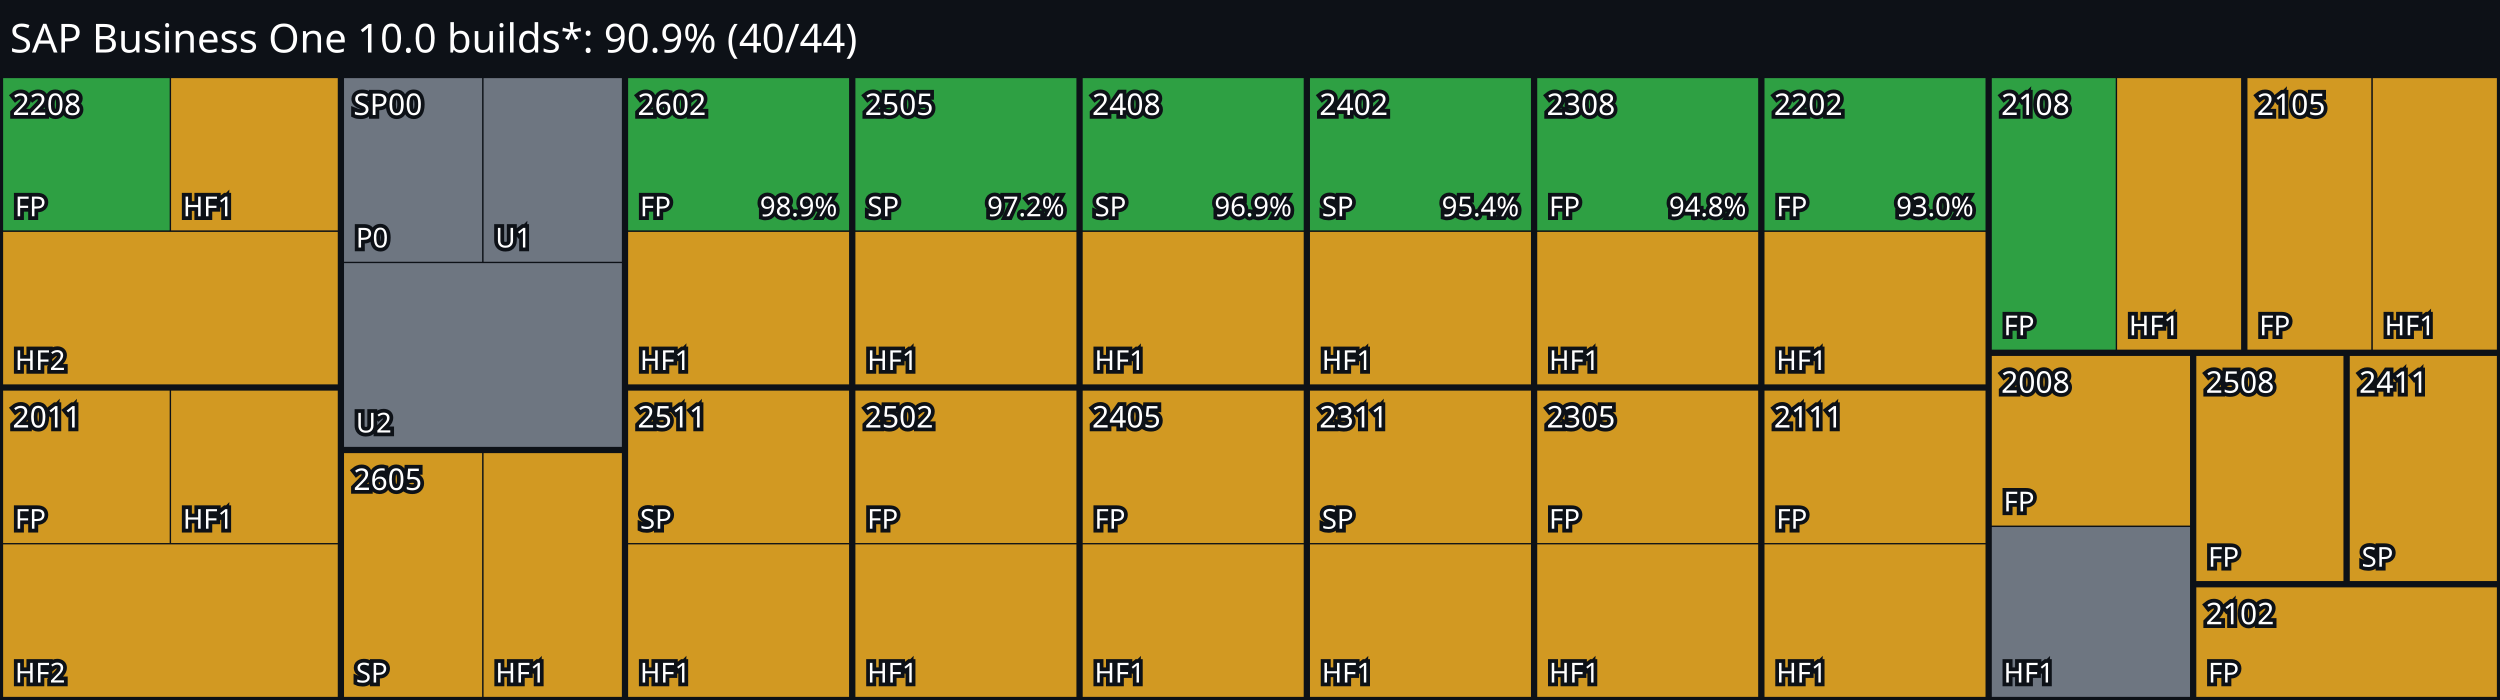
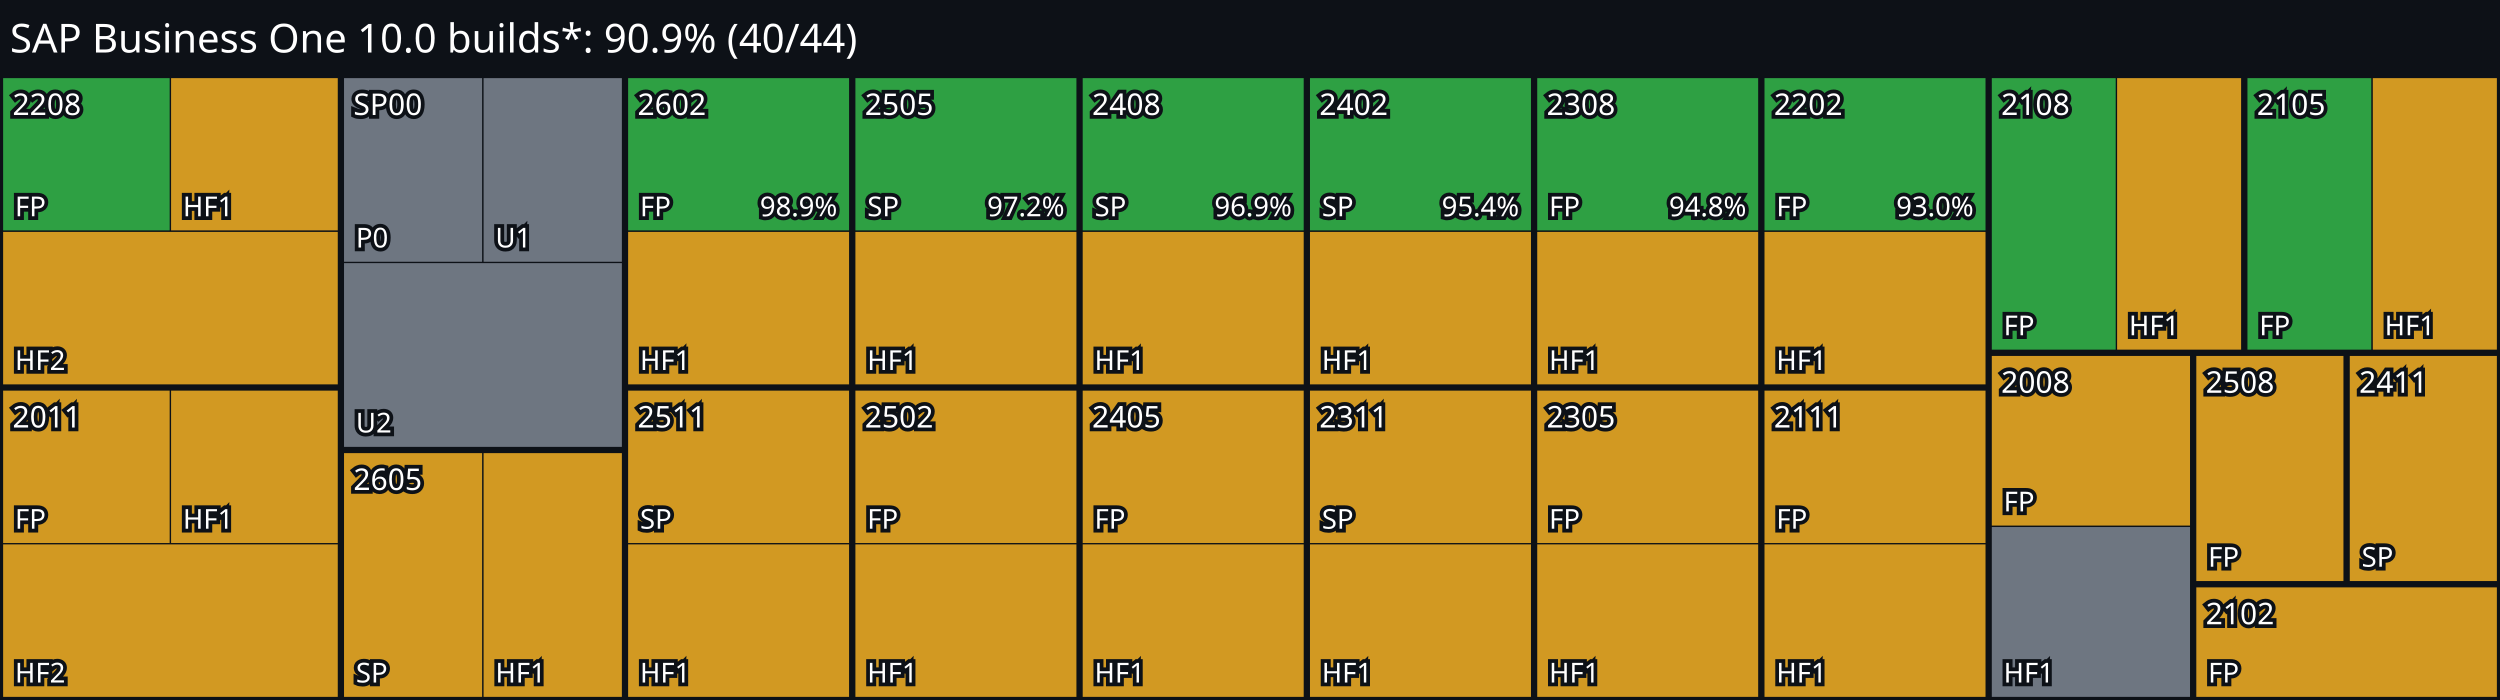
<svg xmlns="http://www.w3.org/2000/svg" viewBox="0 0 1000 280" width="1000" height="280">
  <rect x="0.00" y="0.00" width="1000.00" height="280.00" fill="#0d1117" stroke="#0d1117" stroke-width="0" />
  <text x="4.00" y="21.00" text-anchor="start" font-family="sans-serif" font-size="16" fill="#ffffff" stroke="#0d1117" stroke-width="3" paint-order="stroke">SAP Business One 10.0 builds*: 90.9% (40/44)</text>
  <g>
    <rect x="1.00" y="31.00" width="67.18" height="61.50" fill="#2ea043" stroke="#0d1117" stroke-width="0.5" />
    <text x="6.00" y="86.50" text-anchor="start" font-family="sans-serif" font-size="11" fill="#ffffff" stroke="#0d1117" stroke-width="3" paint-order="stroke">FP</text>
    <rect x="68.18" y="31.00" width="67.18" height="61.50" fill="#d29922" stroke="#0d1117" stroke-width="0.5" />
    <text x="73.18" y="86.50" text-anchor="start" font-family="sans-serif" font-size="11" fill="#ffffff" stroke="#0d1117" stroke-width="3" paint-order="stroke">HF1</text>
    <rect x="1.00" y="92.50" width="134.36" height="61.50" fill="#d29922" stroke="#0d1117" stroke-width="0.5" />
    <text x="6.00" y="148.00" text-anchor="start" font-family="sans-serif" font-size="11" fill="#ffffff" stroke="#0d1117" stroke-width="3" paint-order="stroke">HF2</text>
    <rect x="0.00" y="30.00" width="136.36" height="125.00" fill="none" stroke="#0d1117" stroke-width="2" />
    <text x="5.00" y="46.00" text-anchor="start" font-family="sans-serif" font-size="12" fill="#ffffff" stroke="#0d1117" stroke-width="3" paint-order="stroke">2208</text>
  </g>
  <g>
    <rect x="1.00" y="156.00" width="67.18" height="61.50" fill="#d29922" stroke="#0d1117" stroke-width="0.5" />
    <text x="6.00" y="211.50" text-anchor="start" font-family="sans-serif" font-size="11" fill="#ffffff" stroke="#0d1117" stroke-width="3" paint-order="stroke">FP</text>
    <rect x="68.18" y="156.00" width="67.18" height="61.50" fill="#d29922" stroke="#0d1117" stroke-width="0.5" />
    <text x="73.18" y="211.50" text-anchor="start" font-family="sans-serif" font-size="11" fill="#ffffff" stroke="#0d1117" stroke-width="3" paint-order="stroke">HF1</text>
    <rect x="1.00" y="217.50" width="134.36" height="61.50" fill="#d29922" stroke="#0d1117" stroke-width="0.5" />
    <text x="6.00" y="273.00" text-anchor="start" font-family="sans-serif" font-size="11" fill="#ffffff" stroke="#0d1117" stroke-width="3" paint-order="stroke">HF2</text>
    <rect x="0.00" y="155.00" width="136.36" height="125.00" fill="none" stroke="#0d1117" stroke-width="2" />
    <text x="5.00" y="171.00" text-anchor="start" font-family="sans-serif" font-size="12" fill="#ffffff" stroke="#0d1117" stroke-width="3" paint-order="stroke">2011</text>
  </g>
  <g>
    <rect x="137.36" y="31.00" width="55.82" height="74.00" fill="#6e7681" stroke="#0d1117" stroke-width="0.5" />
    <text x="142.36" y="99.00" text-anchor="start" font-family="sans-serif" font-size="11" fill="#ffffff" stroke="#0d1117" stroke-width="3" paint-order="stroke">P0</text>
    <rect x="193.18" y="31.00" width="55.82" height="74.00" fill="#6e7681" stroke="#0d1117" stroke-width="0.5" />
    <text x="198.18" y="99.00" text-anchor="start" font-family="sans-serif" font-size="11" fill="#ffffff" stroke="#0d1117" stroke-width="3" paint-order="stroke">U1</text>
    <rect x="137.36" y="105.00" width="111.64" height="74.00" fill="#6e7681" stroke="#0d1117" stroke-width="0.5" />
    <text x="142.36" y="173.00" text-anchor="start" font-family="sans-serif" font-size="11" fill="#ffffff" stroke="#0d1117" stroke-width="3" paint-order="stroke">U2</text>
    <rect x="136.36" y="30.00" width="113.64" height="150.00" fill="none" stroke="#0d1117" stroke-width="2" />
    <text x="141.36" y="46.00" text-anchor="start" font-family="sans-serif" font-size="12" fill="#ffffff" stroke="#0d1117" stroke-width="3" paint-order="stroke">SP00</text>
  </g>
  <g>
    <rect x="137.36" y="181.00" width="55.82" height="98.00" fill="#d29922" stroke="#0d1117" stroke-width="0.5" />
    <text x="142.36" y="273.00" text-anchor="start" font-family="sans-serif" font-size="11" fill="#ffffff" stroke="#0d1117" stroke-width="3" paint-order="stroke">SP</text>
    <rect x="193.18" y="181.00" width="55.82" height="98.00" fill="#d29922" stroke="#0d1117" stroke-width="0.5" />
    <text x="198.18" y="273.00" text-anchor="start" font-family="sans-serif" font-size="11" fill="#ffffff" stroke="#0d1117" stroke-width="3" paint-order="stroke">HF1</text>
    <rect x="136.36" y="180.00" width="113.64" height="100.00" fill="none" stroke="#0d1117" stroke-width="2" />
    <text x="141.36" y="196.00" text-anchor="start" font-family="sans-serif" font-size="12" fill="#ffffff" stroke="#0d1117" stroke-width="3" paint-order="stroke">2605</text>
  </g>
  <g>
    <rect x="251.00" y="31.00" width="88.91" height="61.50" fill="#2ea043" stroke="#0d1117" stroke-width="0.5" />
    <text x="256.00" y="86.50" text-anchor="start" font-family="sans-serif" font-size="11" fill="#ffffff" stroke="#0d1117" stroke-width="3" paint-order="stroke">FP</text>
    <text x="334.91" y="86.50" text-anchor="end" font-family="sans-serif" font-size="11" fill="#ffffff" stroke="#0d1117" stroke-width="3" paint-order="stroke">98.9%</text>
    <rect x="251.00" y="92.50" width="88.91" height="61.50" fill="#d29922" stroke="#0d1117" stroke-width="0.5" />
    <text x="256.00" y="148.00" text-anchor="start" font-family="sans-serif" font-size="11" fill="#ffffff" stroke="#0d1117" stroke-width="3" paint-order="stroke">HF1</text>
    <rect x="250.00" y="30.00" width="90.91" height="125.00" fill="none" stroke="#0d1117" stroke-width="2" />
    <text x="255.00" y="46.00" text-anchor="start" font-family="sans-serif" font-size="12" fill="#ffffff" stroke="#0d1117" stroke-width="3" paint-order="stroke">2602</text>
  </g>
  <g>
    <rect x="251.00" y="156.00" width="88.91" height="61.50" fill="#d29922" stroke="#0d1117" stroke-width="0.5" />
    <text x="256.00" y="211.50" text-anchor="start" font-family="sans-serif" font-size="11" fill="#ffffff" stroke="#0d1117" stroke-width="3" paint-order="stroke">SP</text>
    <rect x="251.00" y="217.50" width="88.91" height="61.50" fill="#d29922" stroke="#0d1117" stroke-width="0.5" />
    <text x="256.00" y="273.00" text-anchor="start" font-family="sans-serif" font-size="11" fill="#ffffff" stroke="#0d1117" stroke-width="3" paint-order="stroke">HF1</text>
    <rect x="250.00" y="155.00" width="90.91" height="125.00" fill="none" stroke="#0d1117" stroke-width="2" />
    <text x="255.00" y="171.00" text-anchor="start" font-family="sans-serif" font-size="12" fill="#ffffff" stroke="#0d1117" stroke-width="3" paint-order="stroke">2511</text>
  </g>
  <g>
    <rect x="341.91" y="31.00" width="88.91" height="61.50" fill="#2ea043" stroke="#0d1117" stroke-width="0.5" />
    <text x="346.91" y="86.50" text-anchor="start" font-family="sans-serif" font-size="11" fill="#ffffff" stroke="#0d1117" stroke-width="3" paint-order="stroke">SP</text>
    <text x="425.82" y="86.50" text-anchor="end" font-family="sans-serif" font-size="11" fill="#ffffff" stroke="#0d1117" stroke-width="3" paint-order="stroke">97.2%</text>
    <rect x="341.91" y="92.50" width="88.91" height="61.50" fill="#d29922" stroke="#0d1117" stroke-width="0.5" />
    <text x="346.91" y="148.00" text-anchor="start" font-family="sans-serif" font-size="11" fill="#ffffff" stroke="#0d1117" stroke-width="3" paint-order="stroke">HF1</text>
    <rect x="340.91" y="30.00" width="90.91" height="125.00" fill="none" stroke="#0d1117" stroke-width="2" />
    <text x="345.91" y="46.00" text-anchor="start" font-family="sans-serif" font-size="12" fill="#ffffff" stroke="#0d1117" stroke-width="3" paint-order="stroke">2505</text>
  </g>
  <g>
    <rect x="341.91" y="156.00" width="88.91" height="61.50" fill="#d29922" stroke="#0d1117" stroke-width="0.5" />
    <text x="346.91" y="211.50" text-anchor="start" font-family="sans-serif" font-size="11" fill="#ffffff" stroke="#0d1117" stroke-width="3" paint-order="stroke">FP</text>
    <rect x="341.91" y="217.50" width="88.91" height="61.50" fill="#d29922" stroke="#0d1117" stroke-width="0.5" />
    <text x="346.91" y="273.00" text-anchor="start" font-family="sans-serif" font-size="11" fill="#ffffff" stroke="#0d1117" stroke-width="3" paint-order="stroke">HF1</text>
    <rect x="340.91" y="155.00" width="90.91" height="125.00" fill="none" stroke="#0d1117" stroke-width="2" />
    <text x="345.91" y="171.00" text-anchor="start" font-family="sans-serif" font-size="12" fill="#ffffff" stroke="#0d1117" stroke-width="3" paint-order="stroke">2502</text>
  </g>
  <g>
    <rect x="432.82" y="31.00" width="88.91" height="61.50" fill="#2ea043" stroke="#0d1117" stroke-width="0.5" />
    <text x="437.82" y="86.50" text-anchor="start" font-family="sans-serif" font-size="11" fill="#ffffff" stroke="#0d1117" stroke-width="3" paint-order="stroke">SP</text>
    <text x="516.73" y="86.50" text-anchor="end" font-family="sans-serif" font-size="11" fill="#ffffff" stroke="#0d1117" stroke-width="3" paint-order="stroke">96.9%</text>
    <rect x="432.82" y="92.50" width="88.91" height="61.50" fill="#d29922" stroke="#0d1117" stroke-width="0.5" />
    <text x="437.82" y="148.00" text-anchor="start" font-family="sans-serif" font-size="11" fill="#ffffff" stroke="#0d1117" stroke-width="3" paint-order="stroke">HF1</text>
    <rect x="431.82" y="30.00" width="90.91" height="125.00" fill="none" stroke="#0d1117" stroke-width="2" />
    <text x="436.82" y="46.00" text-anchor="start" font-family="sans-serif" font-size="12" fill="#ffffff" stroke="#0d1117" stroke-width="3" paint-order="stroke">2408</text>
  </g>
  <g>
    <rect x="432.82" y="156.00" width="88.91" height="61.50" fill="#d29922" stroke="#0d1117" stroke-width="0.5" />
    <text x="437.82" y="211.50" text-anchor="start" font-family="sans-serif" font-size="11" fill="#ffffff" stroke="#0d1117" stroke-width="3" paint-order="stroke">FP</text>
    <rect x="432.82" y="217.50" width="88.91" height="61.50" fill="#d29922" stroke="#0d1117" stroke-width="0.5" />
    <text x="437.82" y="273.00" text-anchor="start" font-family="sans-serif" font-size="11" fill="#ffffff" stroke="#0d1117" stroke-width="3" paint-order="stroke">HF1</text>
    <rect x="431.82" y="155.00" width="90.91" height="125.00" fill="none" stroke="#0d1117" stroke-width="2" />
    <text x="436.82" y="171.00" text-anchor="start" font-family="sans-serif" font-size="12" fill="#ffffff" stroke="#0d1117" stroke-width="3" paint-order="stroke">2405</text>
  </g>
  <g>
    <rect x="523.73" y="31.00" width="88.91" height="61.50" fill="#2ea043" stroke="#0d1117" stroke-width="0.5" />
    <text x="528.73" y="86.50" text-anchor="start" font-family="sans-serif" font-size="11" fill="#ffffff" stroke="#0d1117" stroke-width="3" paint-order="stroke">SP</text>
    <text x="607.64" y="86.50" text-anchor="end" font-family="sans-serif" font-size="11" fill="#ffffff" stroke="#0d1117" stroke-width="3" paint-order="stroke">95.4%</text>
    <rect x="523.73" y="92.50" width="88.91" height="61.50" fill="#d29922" stroke="#0d1117" stroke-width="0.5" />
    <text x="528.73" y="148.00" text-anchor="start" font-family="sans-serif" font-size="11" fill="#ffffff" stroke="#0d1117" stroke-width="3" paint-order="stroke">HF1</text>
    <rect x="522.73" y="30.00" width="90.91" height="125.00" fill="none" stroke="#0d1117" stroke-width="2" />
    <text x="527.73" y="46.00" text-anchor="start" font-family="sans-serif" font-size="12" fill="#ffffff" stroke="#0d1117" stroke-width="3" paint-order="stroke">2402</text>
  </g>
  <g>
    <rect x="523.73" y="156.00" width="88.91" height="61.50" fill="#d29922" stroke="#0d1117" stroke-width="0.5" />
    <text x="528.73" y="211.50" text-anchor="start" font-family="sans-serif" font-size="11" fill="#ffffff" stroke="#0d1117" stroke-width="3" paint-order="stroke">SP</text>
    <rect x="523.73" y="217.50" width="88.91" height="61.50" fill="#d29922" stroke="#0d1117" stroke-width="0.5" />
    <text x="528.73" y="273.00" text-anchor="start" font-family="sans-serif" font-size="11" fill="#ffffff" stroke="#0d1117" stroke-width="3" paint-order="stroke">HF1</text>
    <rect x="522.73" y="155.00" width="90.91" height="125.00" fill="none" stroke="#0d1117" stroke-width="2" />
    <text x="527.73" y="171.00" text-anchor="start" font-family="sans-serif" font-size="12" fill="#ffffff" stroke="#0d1117" stroke-width="3" paint-order="stroke">2311</text>
  </g>
  <g>
    <rect x="614.64" y="31.00" width="88.91" height="61.50" fill="#2ea043" stroke="#0d1117" stroke-width="0.5" />
    <text x="619.64" y="86.50" text-anchor="start" font-family="sans-serif" font-size="11" fill="#ffffff" stroke="#0d1117" stroke-width="3" paint-order="stroke">FP</text>
    <text x="698.55" y="86.50" text-anchor="end" font-family="sans-serif" font-size="11" fill="#ffffff" stroke="#0d1117" stroke-width="3" paint-order="stroke">94.8%</text>
    <rect x="614.64" y="92.50" width="88.91" height="61.50" fill="#d29922" stroke="#0d1117" stroke-width="0.5" />
    <text x="619.64" y="148.00" text-anchor="start" font-family="sans-serif" font-size="11" fill="#ffffff" stroke="#0d1117" stroke-width="3" paint-order="stroke">HF1</text>
    <rect x="613.64" y="30.00" width="90.91" height="125.00" fill="none" stroke="#0d1117" stroke-width="2" />
    <text x="618.64" y="46.00" text-anchor="start" font-family="sans-serif" font-size="12" fill="#ffffff" stroke="#0d1117" stroke-width="3" paint-order="stroke">2308</text>
  </g>
  <g>
    <rect x="614.64" y="156.00" width="88.91" height="61.50" fill="#d29922" stroke="#0d1117" stroke-width="0.5" />
    <text x="619.64" y="211.50" text-anchor="start" font-family="sans-serif" font-size="11" fill="#ffffff" stroke="#0d1117" stroke-width="3" paint-order="stroke">FP</text>
    <rect x="614.64" y="217.50" width="88.91" height="61.50" fill="#d29922" stroke="#0d1117" stroke-width="0.5" />
    <text x="619.64" y="273.00" text-anchor="start" font-family="sans-serif" font-size="11" fill="#ffffff" stroke="#0d1117" stroke-width="3" paint-order="stroke">HF1</text>
    <rect x="613.64" y="155.00" width="90.91" height="125.00" fill="none" stroke="#0d1117" stroke-width="2" />
    <text x="618.64" y="171.00" text-anchor="start" font-family="sans-serif" font-size="12" fill="#ffffff" stroke="#0d1117" stroke-width="3" paint-order="stroke">2305</text>
  </g>
  <g>
    <rect x="705.55" y="31.00" width="88.91" height="61.50" fill="#2ea043" stroke="#0d1117" stroke-width="0.5" />
    <text x="710.55" y="86.50" text-anchor="start" font-family="sans-serif" font-size="11" fill="#ffffff" stroke="#0d1117" stroke-width="3" paint-order="stroke">FP</text>
    <text x="789.45" y="86.50" text-anchor="end" font-family="sans-serif" font-size="11" fill="#ffffff" stroke="#0d1117" stroke-width="3" paint-order="stroke">93.0%</text>
    <rect x="705.55" y="92.50" width="88.91" height="61.50" fill="#d29922" stroke="#0d1117" stroke-width="0.5" />
    <text x="710.55" y="148.00" text-anchor="start" font-family="sans-serif" font-size="11" fill="#ffffff" stroke="#0d1117" stroke-width="3" paint-order="stroke">HF1</text>
    <rect x="704.55" y="30.00" width="90.91" height="125.00" fill="none" stroke="#0d1117" stroke-width="2" />
    <text x="709.55" y="46.00" text-anchor="start" font-family="sans-serif" font-size="12" fill="#ffffff" stroke="#0d1117" stroke-width="3" paint-order="stroke">2202</text>
  </g>
  <g>
    <rect x="705.55" y="156.00" width="88.91" height="61.50" fill="#d29922" stroke="#0d1117" stroke-width="0.5" />
    <text x="710.55" y="211.50" text-anchor="start" font-family="sans-serif" font-size="11" fill="#ffffff" stroke="#0d1117" stroke-width="3" paint-order="stroke">FP</text>
    <rect x="705.55" y="217.50" width="88.91" height="61.50" fill="#d29922" stroke="#0d1117" stroke-width="0.5" />
    <text x="710.55" y="273.00" text-anchor="start" font-family="sans-serif" font-size="11" fill="#ffffff" stroke="#0d1117" stroke-width="3" paint-order="stroke">HF1</text>
    <rect x="704.55" y="155.00" width="90.91" height="125.00" fill="none" stroke="#0d1117" stroke-width="2" />
    <text x="709.55" y="171.00" text-anchor="start" font-family="sans-serif" font-size="12" fill="#ffffff" stroke="#0d1117" stroke-width="3" paint-order="stroke">2111</text>
  </g>
  <g>
    <rect x="796.45" y="31.00" width="50.14" height="109.11" fill="#2ea043" stroke="#0d1117" stroke-width="0.5" />
    <text x="801.45" y="134.11" text-anchor="start" font-family="sans-serif" font-size="11" fill="#ffffff" stroke="#0d1117" stroke-width="3" paint-order="stroke">FP</text>
    <rect x="846.59" y="31.00" width="50.14" height="109.11" fill="#d29922" stroke="#0d1117" stroke-width="0.5" />
    <text x="851.59" y="134.11" text-anchor="start" font-family="sans-serif" font-size="11" fill="#ffffff" stroke="#0d1117" stroke-width="3" paint-order="stroke">HF1</text>
    <rect x="795.45" y="30.00" width="102.27" height="111.11" fill="none" stroke="#0d1117" stroke-width="2" />
    <text x="800.45" y="46.00" text-anchor="start" font-family="sans-serif" font-size="12" fill="#ffffff" stroke="#0d1117" stroke-width="3" paint-order="stroke">2108</text>
  </g>
  <g>
-     <rect x="898.73" y="31.00" width="50.14" height="109.11" fill="#d29922" stroke="#0d1117" stroke-width="0.5" />
+     <rect x="898.73" y="31.00" width="50.14" height="109.11" fill="#2ea043" stroke="#0d1117" stroke-width="0.5" />
    <text x="903.73" y="134.11" text-anchor="start" font-family="sans-serif" font-size="11" fill="#ffffff" stroke="#0d1117" stroke-width="3" paint-order="stroke">FP</text>
    <rect x="948.86" y="31.00" width="50.14" height="109.11" fill="#d29922" stroke="#0d1117" stroke-width="0.5" />
    <text x="953.86" y="134.11" text-anchor="start" font-family="sans-serif" font-size="11" fill="#ffffff" stroke="#0d1117" stroke-width="3" paint-order="stroke">HF1</text>
    <rect x="897.73" y="30.00" width="102.27" height="111.11" fill="none" stroke="#0d1117" stroke-width="2" />
    <text x="902.73" y="46.00" text-anchor="start" font-family="sans-serif" font-size="12" fill="#ffffff" stroke="#0d1117" stroke-width="3" paint-order="stroke">2105</text>
  </g>
  <g>
    <rect x="796.45" y="142.11" width="79.82" height="68.44" fill="#d29922" stroke="#0d1117" stroke-width="0.5" />
    <text x="801.45" y="204.56" text-anchor="start" font-family="sans-serif" font-size="11" fill="#ffffff" stroke="#0d1117" stroke-width="3" paint-order="stroke">FP</text>
    <rect x="796.45" y="210.56" width="79.82" height="68.44" fill="#6e7681" stroke="#0d1117" stroke-width="0.5" />
    <text x="801.45" y="273.00" text-anchor="start" font-family="sans-serif" font-size="11" fill="#ffffff" stroke="#0d1117" stroke-width="3" paint-order="stroke">HF1</text>
    <rect x="795.45" y="141.11" width="81.82" height="138.89" fill="none" stroke="#0d1117" stroke-width="2" />
    <text x="800.45" y="157.11" text-anchor="start" font-family="sans-serif" font-size="12" fill="#ffffff" stroke="#0d1117" stroke-width="3" paint-order="stroke">2008</text>
  </g>
  <g>
    <rect x="878.27" y="142.11" width="59.36" height="90.59" fill="#d29922" stroke="#0d1117" stroke-width="0.5" />
    <text x="883.27" y="226.70" text-anchor="start" font-family="sans-serif" font-size="11" fill="#ffffff" stroke="#0d1117" stroke-width="3" paint-order="stroke">FP</text>
    <rect x="877.27" y="141.11" width="61.36" height="92.59" fill="none" stroke="#0d1117" stroke-width="2" />
    <text x="882.27" y="157.11" text-anchor="start" font-family="sans-serif" font-size="12" fill="#ffffff" stroke="#0d1117" stroke-width="3" paint-order="stroke">2508</text>
  </g>
  <g>
    <rect x="939.64" y="142.11" width="59.36" height="90.59" fill="#d29922" stroke="#0d1117" stroke-width="0.5" />
    <text x="944.64" y="226.70" text-anchor="start" font-family="sans-serif" font-size="11" fill="#ffffff" stroke="#0d1117" stroke-width="3" paint-order="stroke">SP</text>
    <rect x="938.64" y="141.11" width="61.36" height="92.59" fill="none" stroke="#0d1117" stroke-width="2" />
    <text x="943.64" y="157.11" text-anchor="start" font-family="sans-serif" font-size="12" fill="#ffffff" stroke="#0d1117" stroke-width="3" paint-order="stroke">2411</text>
  </g>
  <g>
    <rect x="878.27" y="234.70" width="120.73" height="44.30" fill="#d29922" stroke="#0d1117" stroke-width="0.5" />
    <text x="883.27" y="273.00" text-anchor="start" font-family="sans-serif" font-size="11" fill="#ffffff" stroke="#0d1117" stroke-width="3" paint-order="stroke">FP</text>
    <rect x="877.27" y="233.70" width="122.73" height="46.30" fill="none" stroke="#0d1117" stroke-width="2" />
    <text x="882.27" y="249.70" text-anchor="start" font-family="sans-serif" font-size="12" fill="#ffffff" stroke="#0d1117" stroke-width="3" paint-order="stroke">2102</text>
  </g>
</svg>
